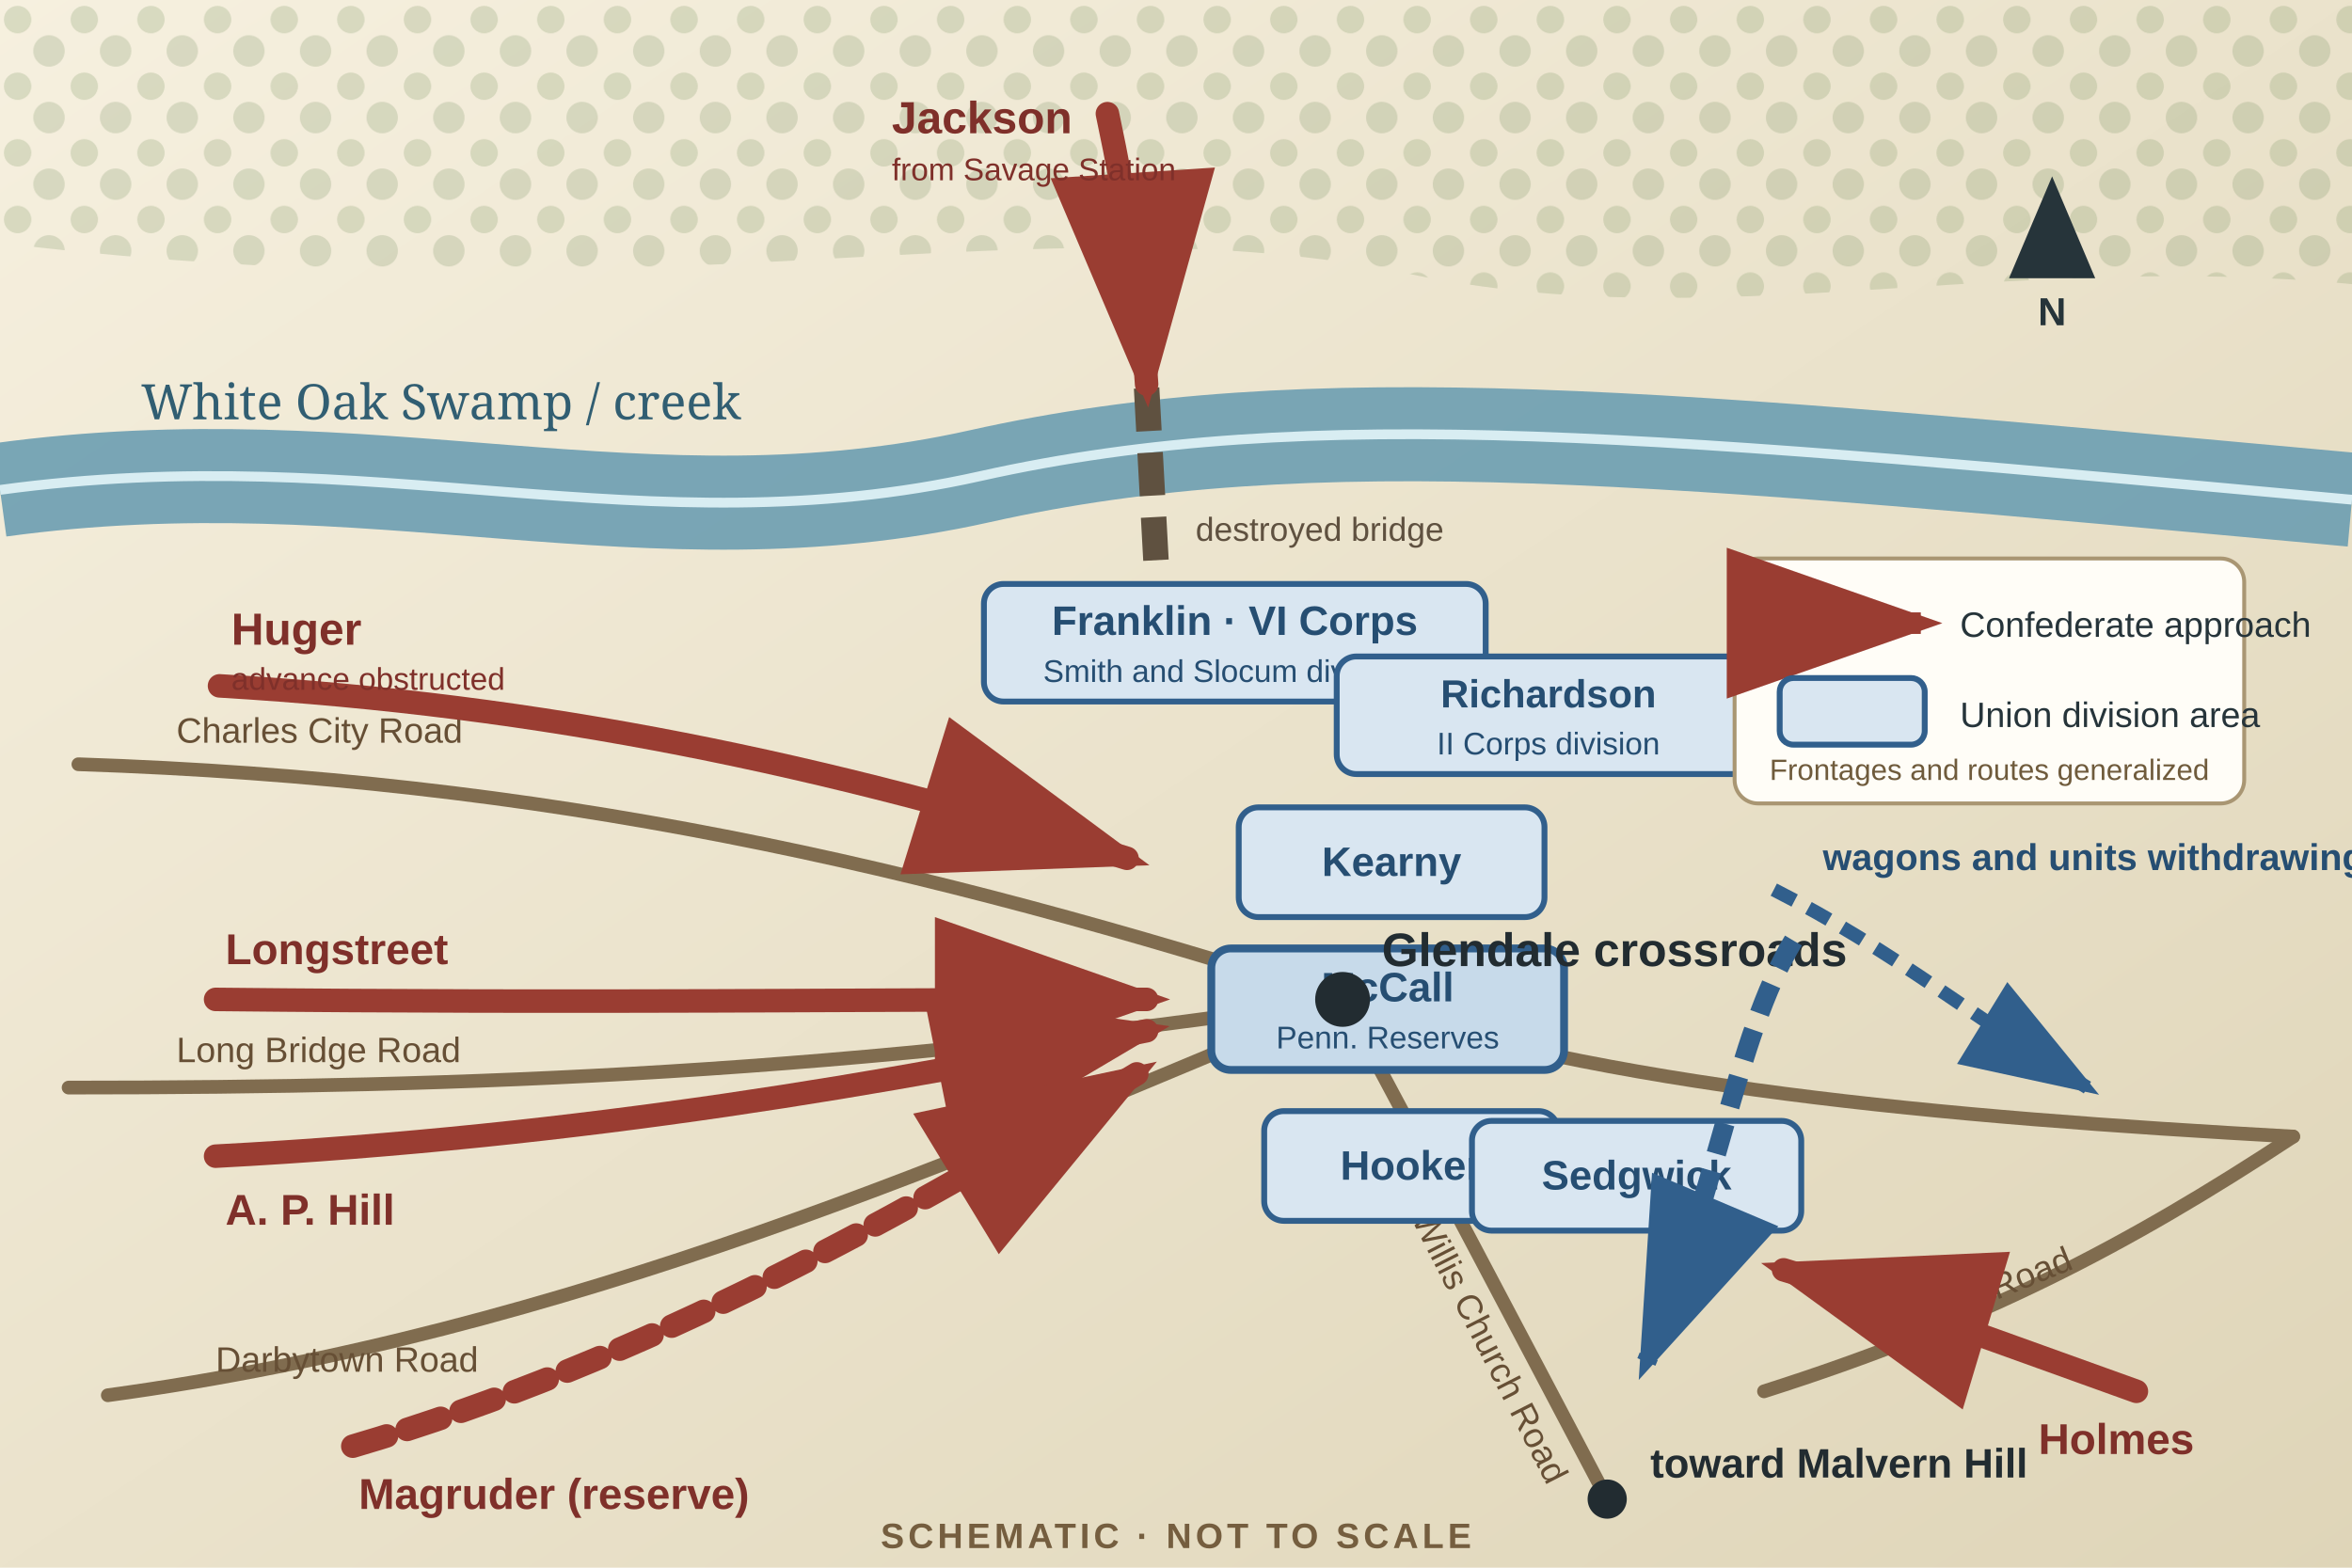
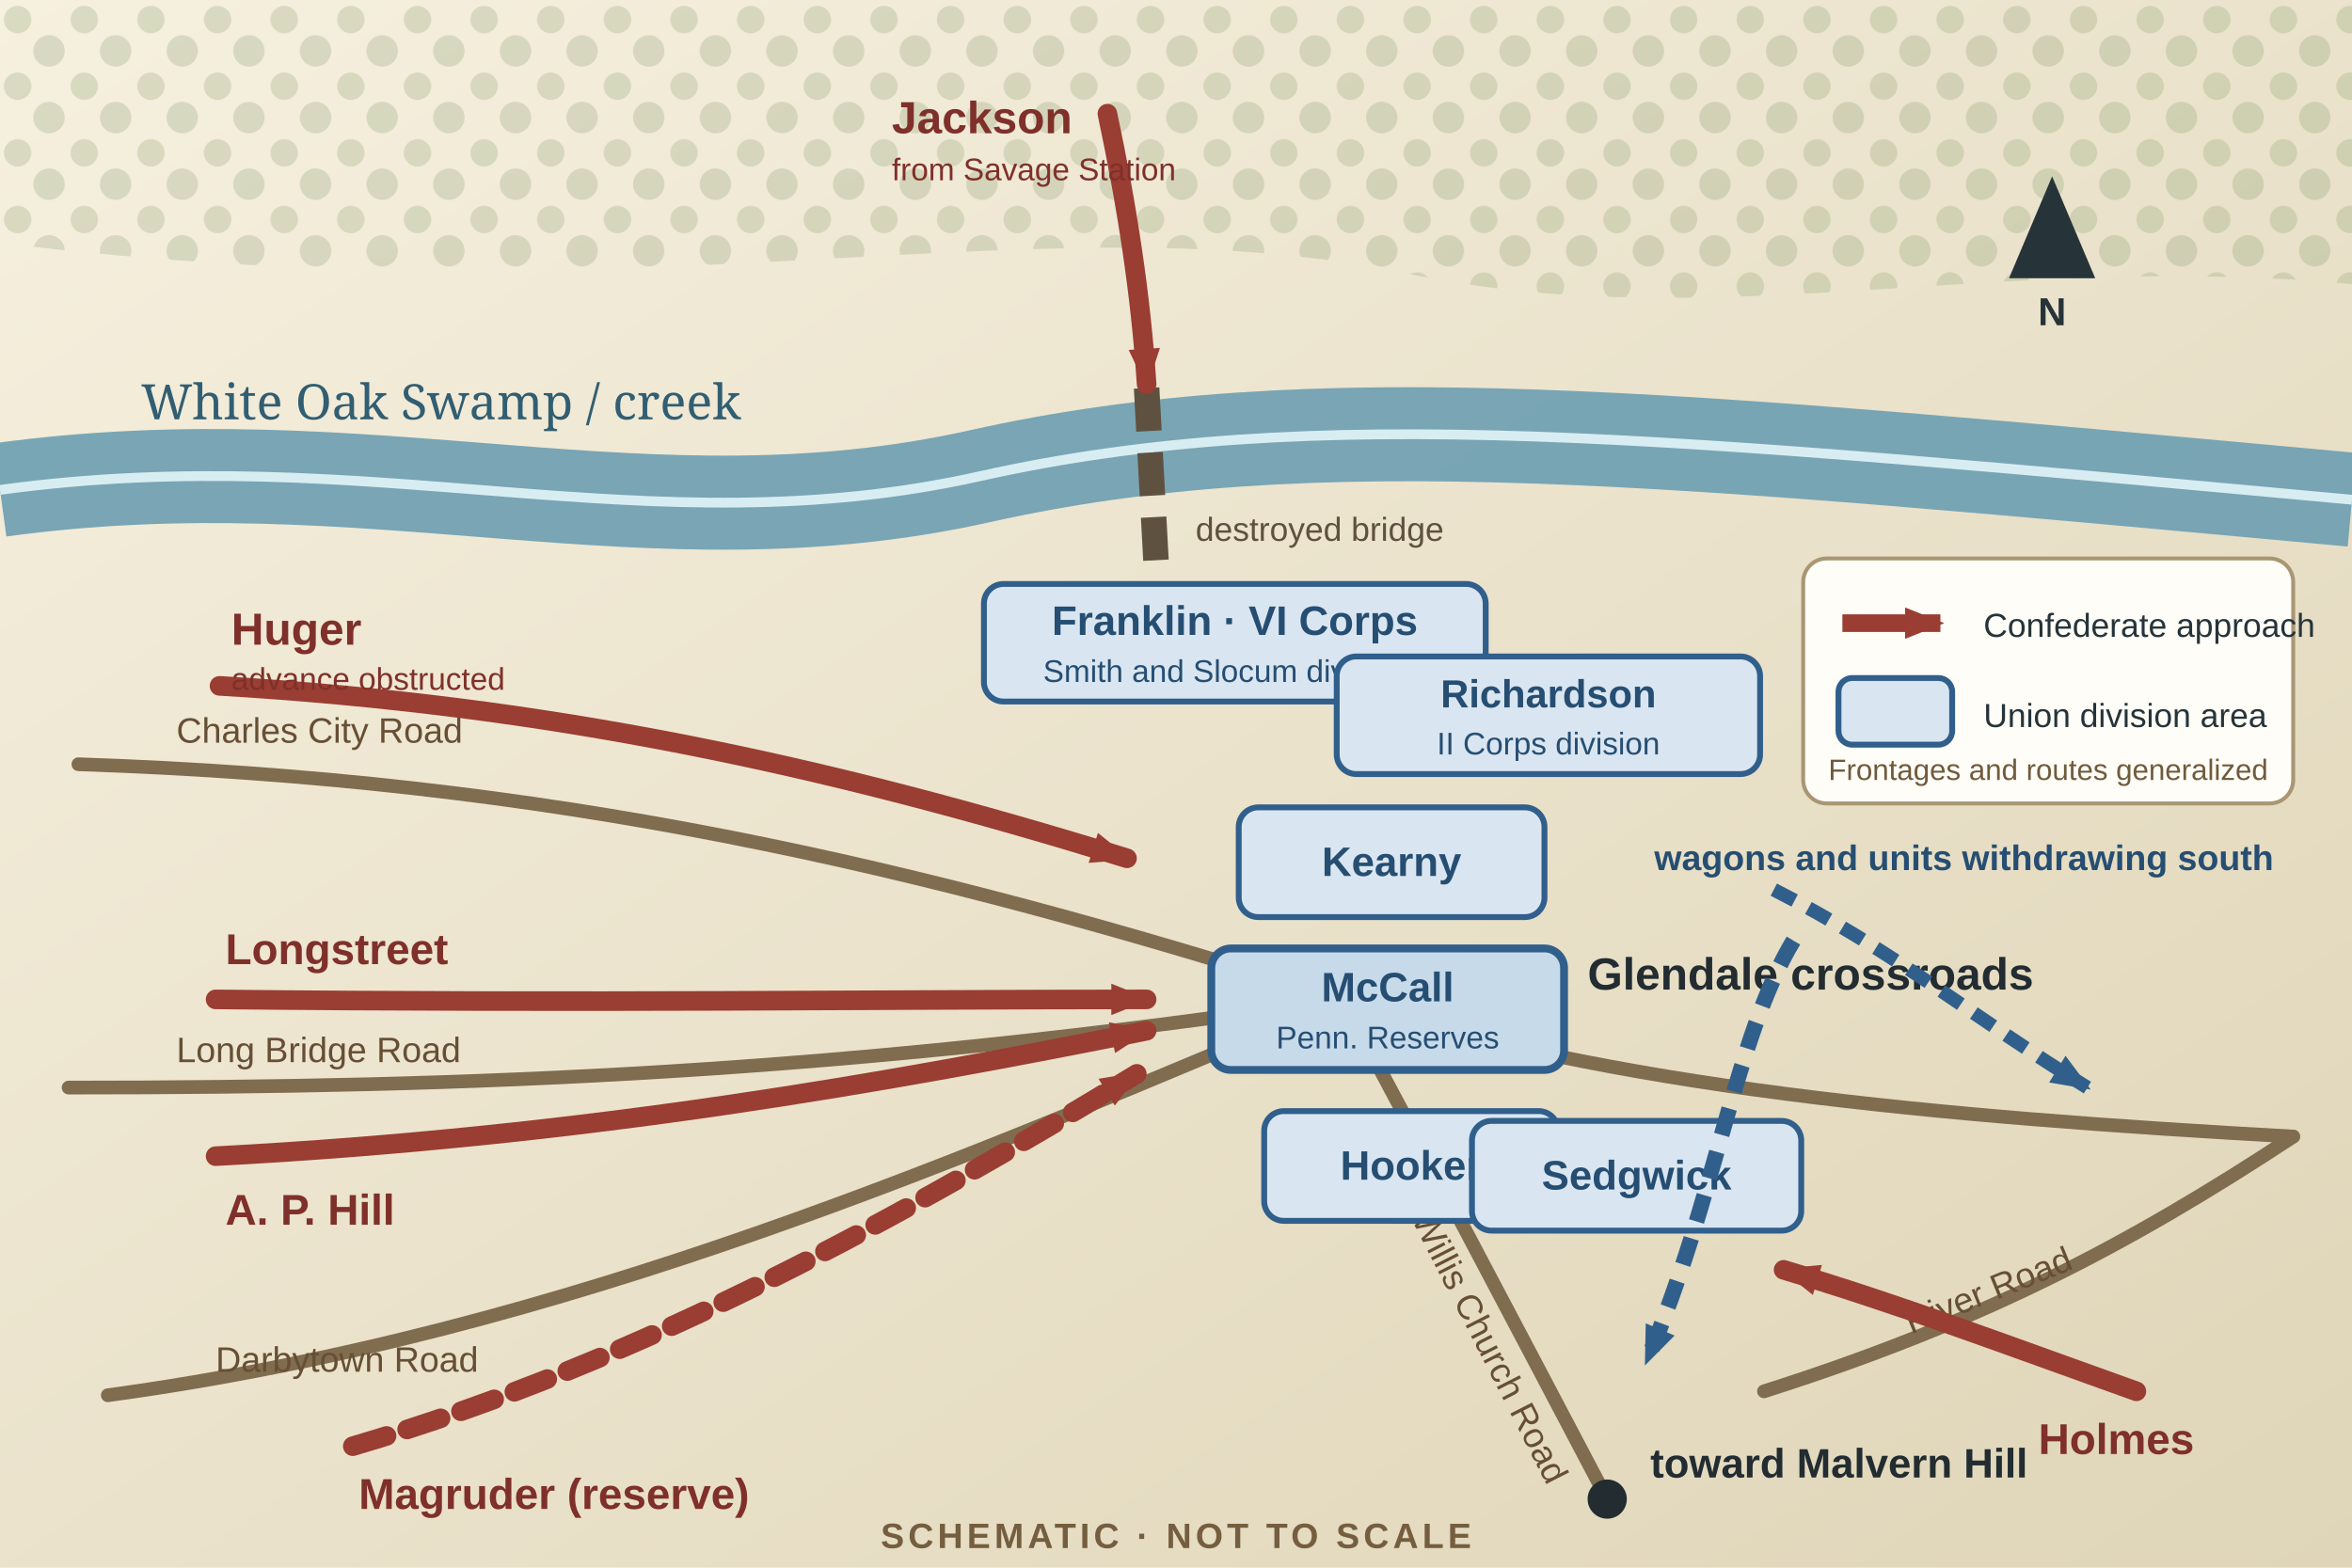
<svg xmlns="http://www.w3.org/2000/svg" width="1200" height="800" viewBox="0 0 1200 800" role="img" aria-labelledby="title desc">
  <defs>
    <linearGradient id="paper2" x1="0" y1="0" x2="1" y2="1">
      <stop stop-color="#f6f0df" />
      <stop offset="1" stop-color="#dfd5b8" />
    </linearGradient>
-     <marker id="redArrow" markerWidth="11" markerHeight="11" refX="9" refY="3.5" orient="auto">
-       <path d="M0,0 L10,3.5 L0,7 Z" fill="#9a3d32" />
+     <marker id="redArrow" markerUnits="userSpaceOnUse" markerWidth="20" markerHeight="16" refX="18" refY="8" orient="auto">
+       <path d="M0,0 L20,8 L0,16 Z" fill="#9a3d32" />
    </marker>
-     <marker id="blueArrow2" markerWidth="11" markerHeight="11" refX="9" refY="3.5" orient="auto">
-       <path d="M0,0 L10,3.5 L0,7 Z" fill="#315f8c" />
+     <marker id="blueArrow2" markerUnits="userSpaceOnUse" markerWidth="20" markerHeight="16" refX="18" refY="8" orient="auto">
+       <path d="M0,0 L20,8 L0,16 Z" fill="#315f8c" />
    </marker>
    <pattern id="woods" width="34" height="34" patternUnits="userSpaceOnUse">
      <circle cx="9" cy="10" r="7" fill="#7c9664" opacity=".24" />
      <circle cx="25" cy="26" r="8" fill="#648151" opacity=".2" />
    </pattern>
  </defs>
  <rect width="1200" height="800" fill="url(#paper2)" />
  <path d="M0 0 H1200 V145 C1020 128 875 172 720 140 C530 100 340 165 0 124 Z" fill="url(#woods)" />
  <path d="M0 250 C190 224 330 281 500 243 S850 223 1200 255" fill="none" stroke="#6f9fb2" stroke-width="48" opacity=".92" />
  <path d="M0 250 C190 224 330 281 500 243 S850 223 1200 255" fill="none" stroke="#d8edf2" stroke-width="5" />
  <text x="72" y="214" font-family="Georgia,serif" font-size="25" fill="#315e72">White Oak Swamp / creek</text>
  <path d="M585 198 L590 290" stroke="#5f5140" stroke-width="13" stroke-dasharray="22 11" />
  <text x="610" y="276" font-family="Arial,sans-serif" font-size="17" fill="#5f5140">destroyed bridge</text>
  <g fill="none" stroke="#806c4f" stroke-width="7" stroke-linecap="round">
    <path d="M40 390 C280 398 465 440 685 510 C820 555 990 570 1170 580" />
    <path d="M35 555 C240 555 430 548 685 510" />
    <path d="M55 712 C290 680 495 590 685 510" />
    <path d="M685 510 C730 594 770 670 820 765" />
    <path d="M900 710 C1010 675 1085 636 1170 580" />
  </g>
  <g font-family="Arial,sans-serif" font-size="18" fill="#664f35">
    <text x="90" y="379">Charles City Road</text>
    <text x="90" y="542">Long Bridge Road</text>
    <text x="110" y="700">Darbytown Road</text>
    <text x="720" y="622" transform="rotate(63 720 622)">Willis Church Road</text>
    <text x="975" y="681" transform="rotate(-22 975 681)">River Road</text>
  </g>
  <g font-family="Arial,sans-serif" text-anchor="middle">
    <g transform="translate(630 328)">
      <rect x="-128" y="-30" width="256" height="60" rx="10" fill="#d9e6f1" stroke="#315f8c" stroke-width="3" />
      <text y="-4" font-size="21" font-weight="700" fill="#264e72">Franklin · VI Corps</text>
      <text y="20" font-size="16" fill="#264e72">Smith and Slocum divisions</text>
    </g>
    <g transform="translate(790 365)">
      <rect x="-108" y="-30" width="216" height="60" rx="10" fill="#d9e6f1" stroke="#315f8c" stroke-width="3" />
      <text y="-4" font-size="20" font-weight="700" fill="#264e72">Richardson</text>
      <text y="20" font-size="16" fill="#264e72">II Corps division</text>
    </g>
    <g transform="translate(710 440)">
      <rect x="-78" y="-28" width="156" height="56" rx="10" fill="#d9e6f1" stroke="#315f8c" stroke-width="3" />
      <text y="7" font-size="21" font-weight="700" fill="#264e72">Kearny</text>
    </g>
    <g transform="translate(708 515)">
      <rect x="-90" y="-31" width="180" height="62" rx="10" fill="#c7daea" stroke="#315f8c" stroke-width="4" />
      <text y="-4" font-size="21" font-weight="700" fill="#264e72">McCall</text>
      <text y="20" font-size="16" fill="#264e72">Penn. Reserves</text>
    </g>
    <g transform="translate(720 595)">
      <rect x="-75" y="-28" width="150" height="56" rx="10" fill="#d9e6f1" stroke="#315f8c" stroke-width="3" />
      <text y="7" font-size="21" font-weight="700" fill="#264e72">Hooker</text>
    </g>
    <g transform="translate(835 600)">
      <rect x="-84" y="-28" width="168" height="56" rx="10" fill="#d9e6f1" stroke="#315f8c" stroke-width="3" />
      <text y="7" font-size="21" font-weight="700" fill="#264e72">Sedgwick</text>
    </g>
  </g>
-   <circle cx="685" cy="510" r="14" fill="#222c31" />
-   <text x="705" y="493" font-family="Arial,sans-serif" font-size="24" font-weight="700" fill="#222c31">Glendale crossroads</text>
+   <text x="810" y="505" font-family="Arial,sans-serif" font-size="23" font-weight="700" fill="#222c31">Glendale crossroads</text>
  <circle cx="820" cy="765" r="10" fill="#222c31" />
  <text x="842" y="754" font-family="Arial,sans-serif" font-size="21" font-weight="700" fill="#222c31">toward Malvern Hill</text>
-   <g fill="none" stroke="#9a3d32" stroke-width="12" marker-end="url(#redArrow)" stroke-linecap="round">
+   <g fill="none" stroke="#9a3d32" stroke-width="10" marker-end="url(#redArrow)" stroke-linecap="round">
    <path d="M565 58 C575 105 582 150 585 196" />
    <path d="M112 350 C280 360 420 390 575 438" />
    <path d="M110 510 C300 512 450 510 585 510" />
    <path d="M110 590 C300 580 455 552 585 526" />
    <path d="M180 738 C330 694 465 618 580 548" stroke-dasharray="18 11" />
    <path d="M1090 710 C1020 685 970 666 910 648" />
  </g>
  <g font-family="Arial,sans-serif" fill="#7f302a">
    <text x="455" y="68" font-size="23" font-weight="700">Jackson</text>
    <text x="455" y="92" font-size="16">from Savage Station</text>
    <text x="118" y="329" font-size="23" font-weight="700">Huger</text>
    <text x="118" y="352" font-size="16">advance obstructed</text>
    <text x="115" y="492" font-size="22" font-weight="700">Longstreet</text>
    <text x="115" y="625" font-size="22" font-weight="700">A. P. Hill</text>
    <text x="183" y="770" font-size="22" font-weight="700">Magruder (reserve)</text>
    <text x="1040" y="742" font-size="22" font-weight="700">Holmes</text>
  </g>
-   <path d="M915 480 C885 530 876 610 840 695" fill="none" stroke="#315f8c" stroke-width="10" stroke-dasharray="16 9" marker-end="url(#blueArrow2)" />
+   <path d="M915 480 C885 530 876 610 840 695" fill="none" stroke="#315f8c" stroke-width="8" stroke-dasharray="14 9" marker-end="url(#blueArrow2)" />
  <path d="M905 454 C966 485 1008 520 1065 555" fill="none" stroke="#315f8c" stroke-width="7" stroke-dasharray="12 8" marker-end="url(#blueArrow2)" />
-   <text x="930" y="444" font-family="Arial,sans-serif" font-size="19" font-weight="700" fill="#264e72">wagons and units withdrawing south</text>
+   <text x="1160" y="444" text-anchor="end" font-family="Arial,sans-serif" font-size="18" font-weight="700" fill="#264e72">wagons and units withdrawing south</text>
  <g transform="translate(1025 90)" font-family="Arial,sans-serif" fill="#26343a">
    <path d="M0 52 L22 0 L44 52 Z" fill="#26343a" />
    <text x="22" y="76" text-anchor="middle" font-size="20" font-weight="700">N</text>
  </g>
-   <rect x="885" y="285" width="260" height="125" rx="12" fill="#fffdf7" stroke="#a99673" stroke-width="2" />
-   <line x1="910" y1="318" x2="980" y2="318" stroke="#9a3d32" stroke-width="11" marker-end="url(#redArrow)" />
-   <text x="1000" y="325" font-family="Arial,sans-serif" font-size="18" fill="#26343a">Confederate approach</text>
-   <rect x="908" y="346" width="74" height="34" rx="7" fill="#d9e6f1" stroke="#315f8c" stroke-width="3" />
-   <text x="1000" y="371" font-family="Arial,sans-serif" font-size="18" fill="#26343a">Union division area</text>
-   <text x="1015" y="398" text-anchor="middle" font-family="Arial,sans-serif" font-size="15" fill="#6f5b3c">Frontages and routes generalized</text>
+   <rect x="920" y="285" width="250" height="125" rx="12" fill="#fffdf7" stroke="#a99673" stroke-width="2" />
+   <line x1="940" y1="318" x2="990" y2="318" stroke="#9a3d32" stroke-width="9" marker-end="url(#redArrow)" />
+   <text x="1012" y="325" font-family="Arial,sans-serif" font-size="17" fill="#26343a">Confederate approach</text>
+   <rect x="938" y="346" width="58" height="34" rx="7" fill="#d9e6f1" stroke="#315f8c" stroke-width="3" />
+   <text x="1012" y="371" font-family="Arial,sans-serif" font-size="17" fill="#26343a">Union division area</text>
+   <text x="1045" y="398" text-anchor="middle" font-family="Arial,sans-serif" font-size="15" fill="#6f5b3c">Frontages and routes generalized</text>
  <text x="600" y="790" text-anchor="middle" font-family="Arial,sans-serif" font-size="18" font-weight="700" letter-spacing="2" fill="#755e3f">SCHEMATIC · NOT TO SCALE</text>
</svg>
